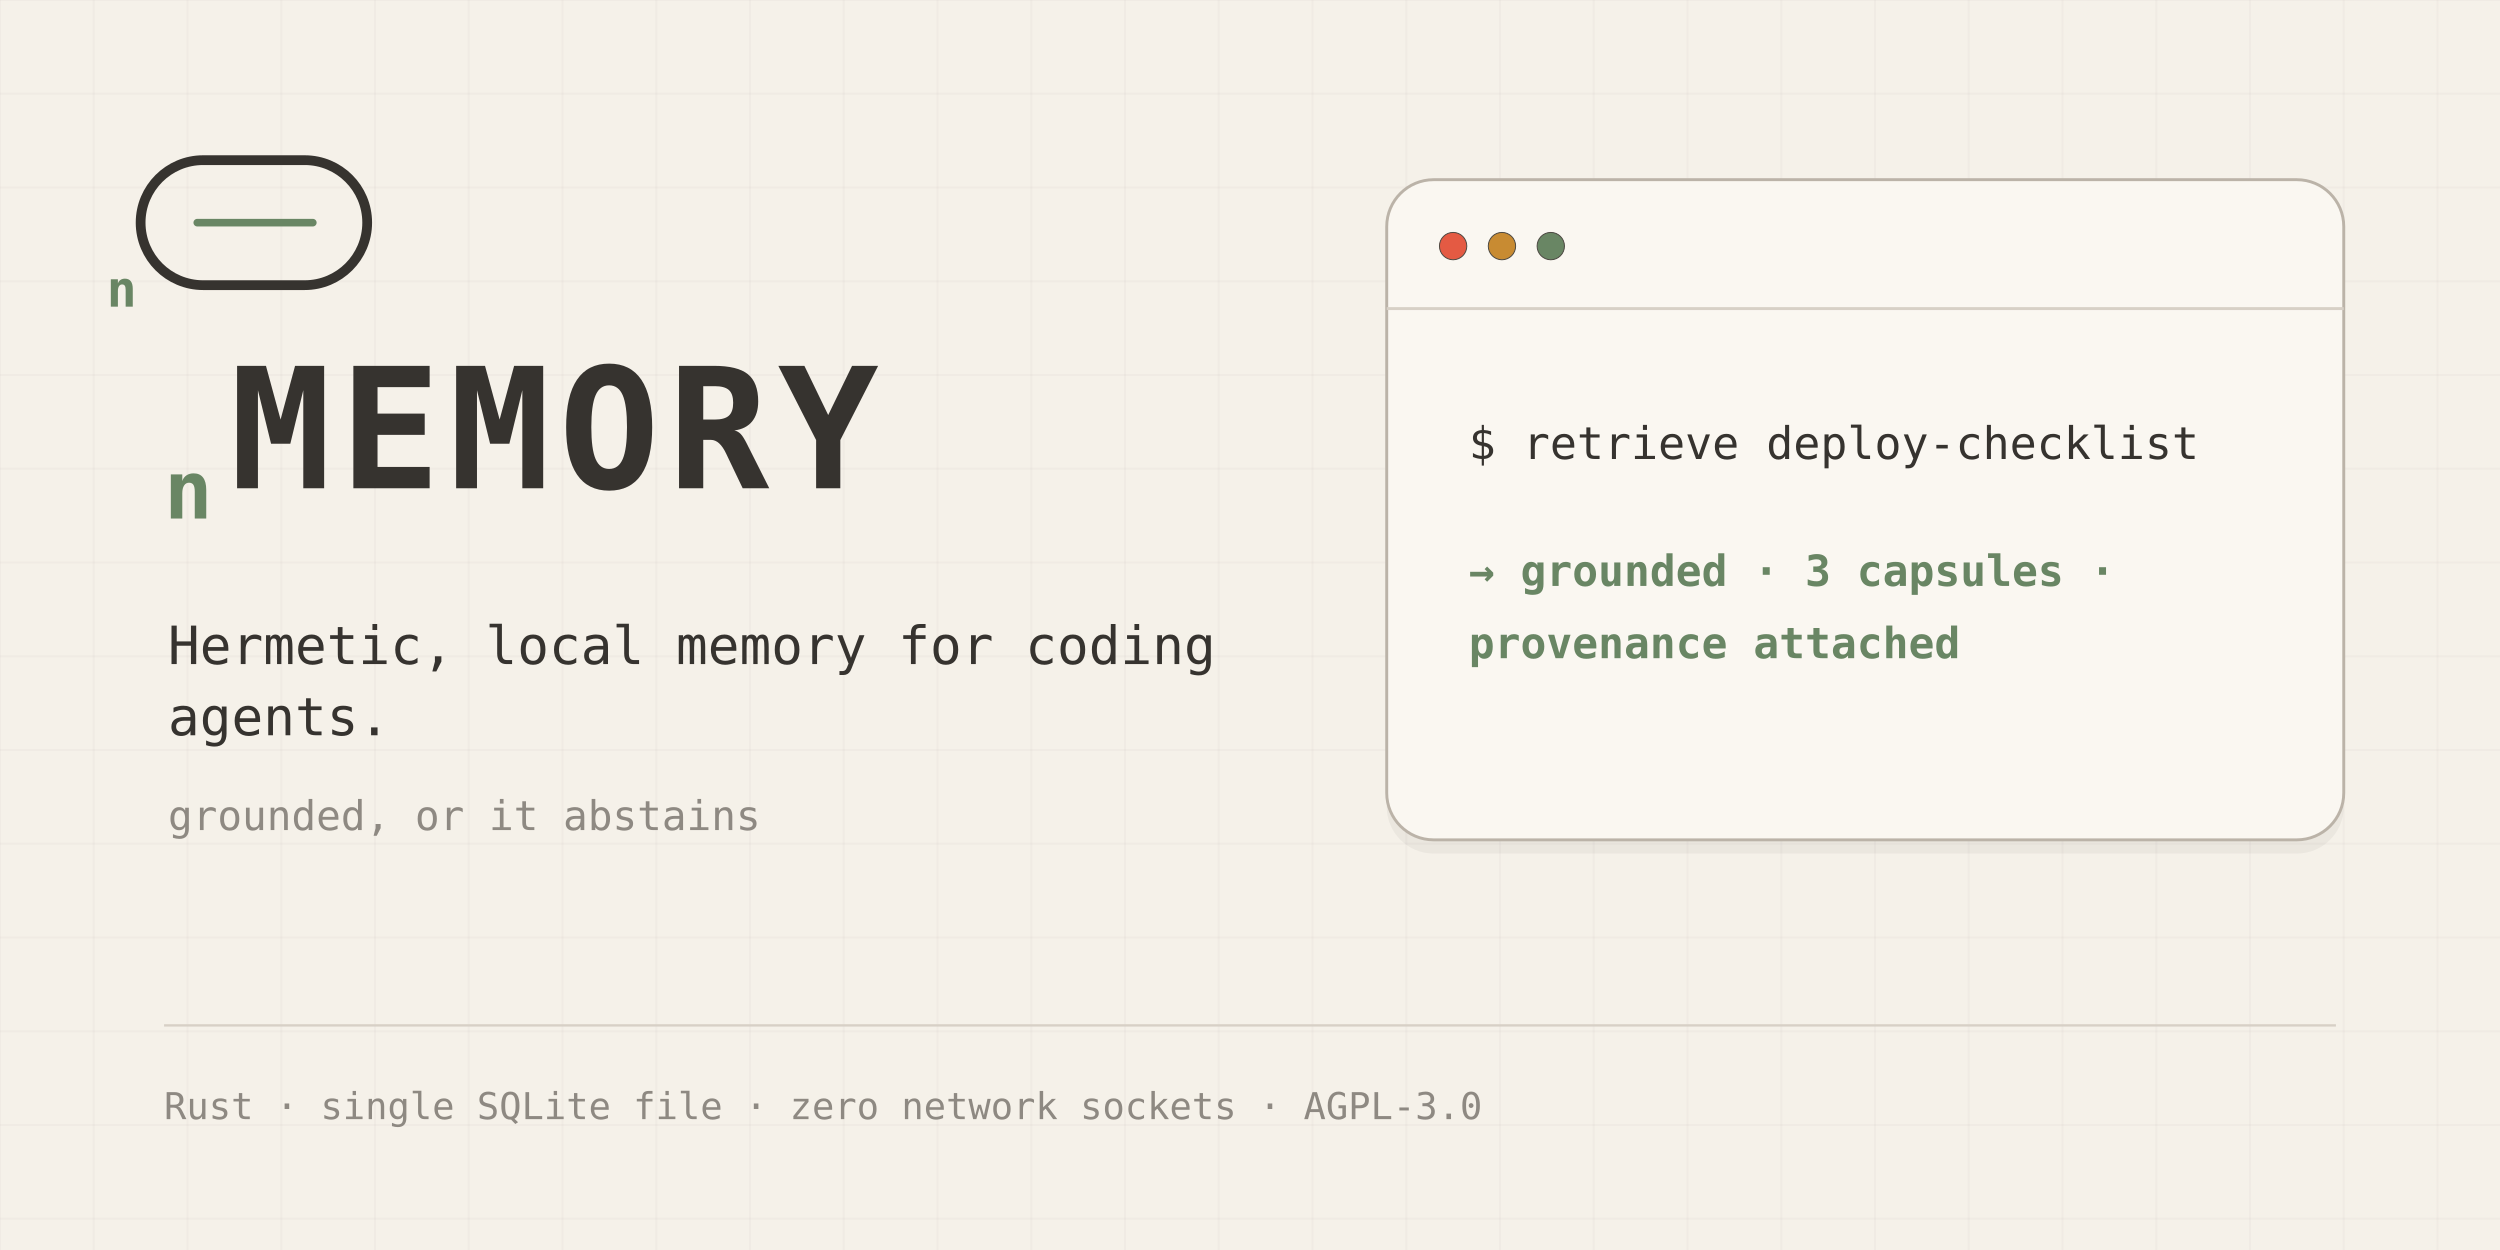
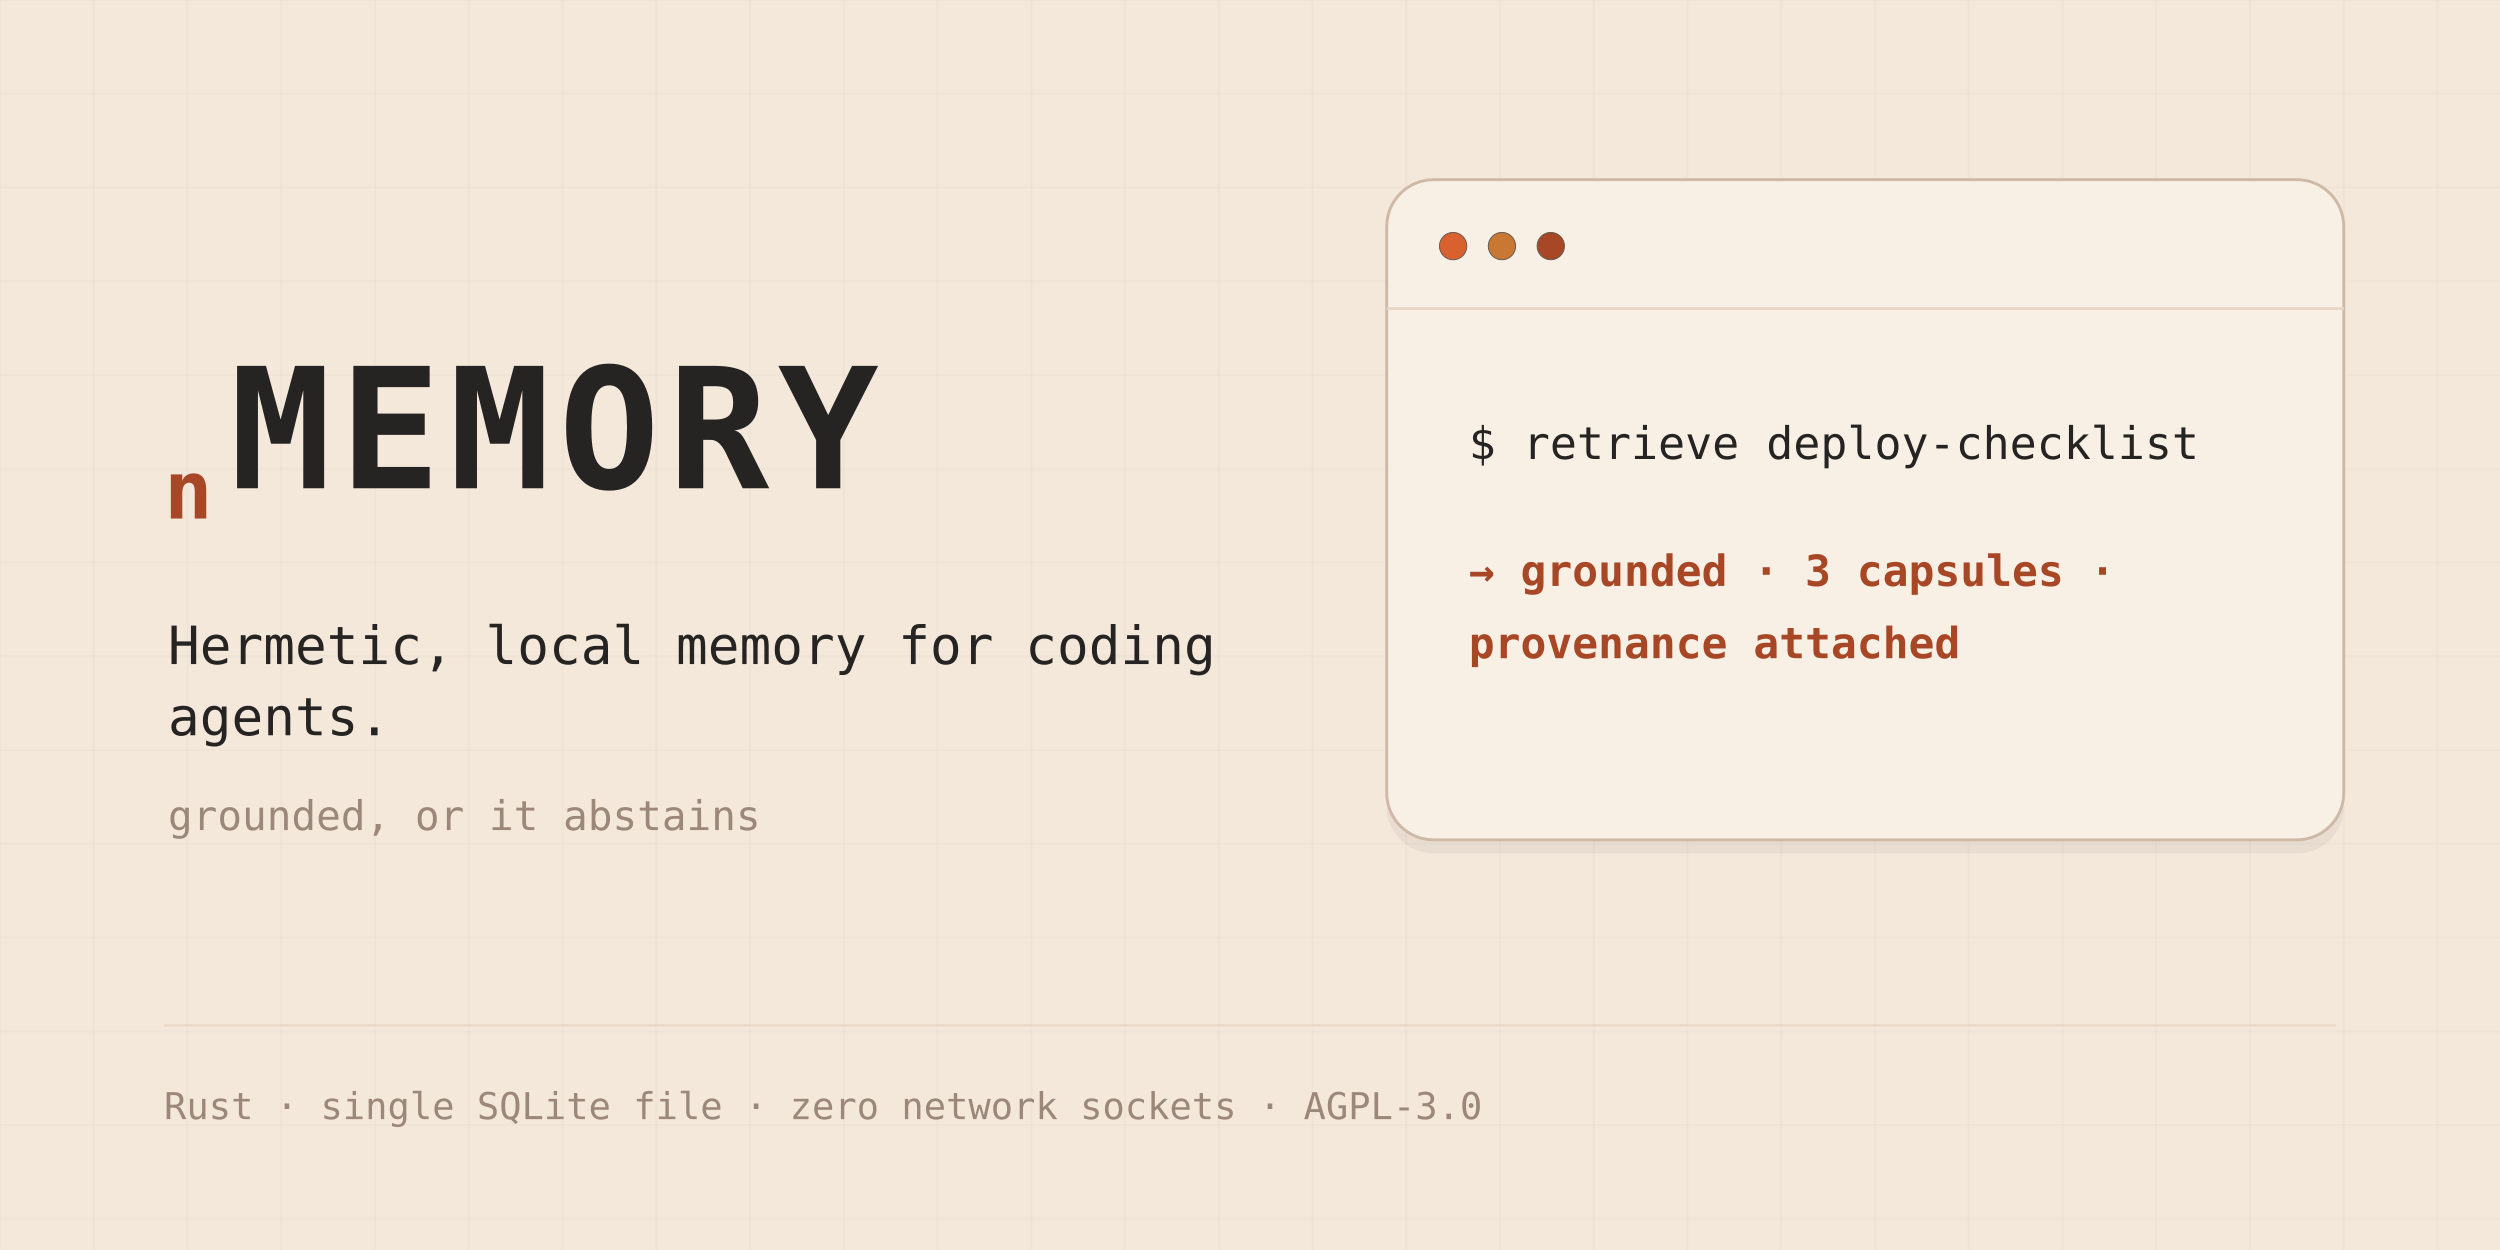
<svg xmlns="http://www.w3.org/2000/svg" baseProfile="full" height="640" version="1.1" viewBox="0 0 1280 640" width="1280">
  <defs />
-   <rect fill="#F5F1E9" height="640" width="1280" x="0" y="0" />
-   <line stroke="#4A4640" stroke-opacity="0.028" stroke-width="1" x1="0" x2="0" y1="0" y2="640" />
-   <line stroke="#4A4640" stroke-opacity="0.028" stroke-width="1" x1="48" x2="48" y1="0" y2="640" />
-   <line stroke="#4A4640" stroke-opacity="0.028" stroke-width="1" x1="96" x2="96" y1="0" y2="640" />
-   <line stroke="#4A4640" stroke-opacity="0.028" stroke-width="1" x1="144" x2="144" y1="0" y2="640" />
-   <line stroke="#4A4640" stroke-opacity="0.028" stroke-width="1" x1="192" x2="192" y1="0" y2="640" />
-   <line stroke="#4A4640" stroke-opacity="0.028" stroke-width="1" x1="240" x2="240" y1="0" y2="640" />
-   <line stroke="#4A4640" stroke-opacity="0.028" stroke-width="1" x1="288" x2="288" y1="0" y2="640" />
-   <line stroke="#4A4640" stroke-opacity="0.028" stroke-width="1" x1="336" x2="336" y1="0" y2="640" />
-   <line stroke="#4A4640" stroke-opacity="0.028" stroke-width="1" x1="384" x2="384" y1="0" y2="640" />
-   <line stroke="#4A4640" stroke-opacity="0.028" stroke-width="1" x1="432" x2="432" y1="0" y2="640" />
-   <line stroke="#4A4640" stroke-opacity="0.028" stroke-width="1" x1="480" x2="480" y1="0" y2="640" />
-   <line stroke="#4A4640" stroke-opacity="0.028" stroke-width="1" x1="528" x2="528" y1="0" y2="640" />
-   <line stroke="#4A4640" stroke-opacity="0.028" stroke-width="1" x1="576" x2="576" y1="0" y2="640" />
-   <line stroke="#4A4640" stroke-opacity="0.028" stroke-width="1" x1="624" x2="624" y1="0" y2="640" />
-   <line stroke="#4A4640" stroke-opacity="0.028" stroke-width="1" x1="672" x2="672" y1="0" y2="640" />
-   <line stroke="#4A4640" stroke-opacity="0.028" stroke-width="1" x1="720" x2="720" y1="0" y2="640" />
-   <line stroke="#4A4640" stroke-opacity="0.028" stroke-width="1" x1="768" x2="768" y1="0" y2="640" />
-   <line stroke="#4A4640" stroke-opacity="0.028" stroke-width="1" x1="816" x2="816" y1="0" y2="640" />
-   <line stroke="#4A4640" stroke-opacity="0.028" stroke-width="1" x1="864" x2="864" y1="0" y2="640" />
-   <line stroke="#4A4640" stroke-opacity="0.028" stroke-width="1" x1="912" x2="912" y1="0" y2="640" />
-   <line stroke="#4A4640" stroke-opacity="0.028" stroke-width="1" x1="960" x2="960" y1="0" y2="640" />
-   <line stroke="#4A4640" stroke-opacity="0.028" stroke-width="1" x1="1008" x2="1008" y1="0" y2="640" />
-   <line stroke="#4A4640" stroke-opacity="0.028" stroke-width="1" x1="1056" x2="1056" y1="0" y2="640" />
-   <line stroke="#4A4640" stroke-opacity="0.028" stroke-width="1" x1="1104" x2="1104" y1="0" y2="640" />
-   <line stroke="#4A4640" stroke-opacity="0.028" stroke-width="1" x1="1152" x2="1152" y1="0" y2="640" />
-   <line stroke="#4A4640" stroke-opacity="0.028" stroke-width="1" x1="1200" x2="1200" y1="0" y2="640" />
-   <line stroke="#4A4640" stroke-opacity="0.028" stroke-width="1" x1="1248" x2="1248" y1="0" y2="640" />
-   <line stroke="#4A4640" stroke-opacity="0.028" stroke-width="1" x1="0" x2="1280" y1="0" y2="0" />
-   <line stroke="#4A4640" stroke-opacity="0.028" stroke-width="1" x1="0" x2="1280" y1="48" y2="48" />
-   <line stroke="#4A4640" stroke-opacity="0.028" stroke-width="1" x1="0" x2="1280" y1="96" y2="96" />
-   <line stroke="#4A4640" stroke-opacity="0.028" stroke-width="1" x1="0" x2="1280" y1="144" y2="144" />
-   <line stroke="#4A4640" stroke-opacity="0.028" stroke-width="1" x1="0" x2="1280" y1="192" y2="192" />
-   <line stroke="#4A4640" stroke-opacity="0.028" stroke-width="1" x1="0" x2="1280" y1="240" y2="240" />
-   <line stroke="#4A4640" stroke-opacity="0.028" stroke-width="1" x1="0" x2="1280" y1="288" y2="288" />
-   <line stroke="#4A4640" stroke-opacity="0.028" stroke-width="1" x1="0" x2="1280" y1="336" y2="336" />
-   <line stroke="#4A4640" stroke-opacity="0.028" stroke-width="1" x1="0" x2="1280" y1="384" y2="384" />
-   <line stroke="#4A4640" stroke-opacity="0.028" stroke-width="1" x1="0" x2="1280" y1="432" y2="432" />
-   <line stroke="#4A4640" stroke-opacity="0.028" stroke-width="1" x1="0" x2="1280" y1="480" y2="480" />
-   <line stroke="#4A4640" stroke-opacity="0.028" stroke-width="1" x1="0" x2="1280" y1="528" y2="528" />
-   <line stroke="#4A4640" stroke-opacity="0.028" stroke-width="1" x1="0" x2="1280" y1="576" y2="576" />
-   <line stroke="#4A4640" stroke-opacity="0.028" stroke-width="1" x1="0" x2="1280" y1="624" y2="624" />
-   <rect fill="none" height="64" rx="32.0" ry="32.0" stroke="#36332F" stroke-width="5" width="116" x="72.0" y="82.0" />
-   <line stroke="#698664" stroke-linecap="round" stroke-width="3.9" x1="101.0" x2="160.16" y1="114" y2="114" />
-   <text fill="#698664" font-family="DejaVu Sans Mono, Noto Sans Mono, monospace" font-size="25.6" font-weight="bold" opacity="1.0" text-anchor="end" x="70.0" y="157.0">n</text>
-   <text fill="#698664" font-family="DejaVu Sans Mono, Noto Sans Mono, monospace" font-size="41.28" font-weight="bold" opacity="1.0" text-anchor="start" x="84" y="265.48">n</text>
-   <text fill="#36332F" font-family="DejaVu Sans Mono, Noto Sans Mono, monospace" font-size="86" font-weight="bold" letter-spacing="4.3" opacity="1.0" text-anchor="start" x="117.781" y="250">MEMORY</text>
-   <text fill="#36332F" font-family="DejaVu Sans Mono, Noto Sans Mono, monospace" font-size="27" font-weight="normal" opacity="1.0" text-anchor="start" x="86" y="340.0">Hermetic, local memory for coding</text>
-   <text fill="#36332F" font-family="DejaVu Sans Mono, Noto Sans Mono, monospace" font-size="27" font-weight="normal" opacity="1.0" text-anchor="start" x="86" y="376.45">agents.</text>
-   <text fill="#8E8982" font-family="DejaVu Sans Mono, Noto Sans Mono, monospace" font-size="21" font-weight="normal" opacity="1.0" text-anchor="start" x="86" y="425">grounded, or it abstains</text>
-   <rect fill="#36332F" height="338" opacity="0.055" rx="24" ry="24" width="490" x="710" y="99" />
-   <rect fill="#FAF7F1" height="338" rx="24" ry="24" stroke="#BBB3A8" stroke-width="1.5" width="490" x="710" y="92" />
-   <line stroke="#D7D0C6" stroke-width="1.5" x1="710" x2="1200" y1="158" y2="158" />
-   <circle cx="744" cy="126" fill="#E45A43" r="7" stroke="#4A4640" stroke-width="0.5" />
-   <circle cx="769" cy="126" fill="#C88B32" r="7" stroke="#4A4640" stroke-width="0.5" />
-   <circle cx="794" cy="126" fill="#698664" r="7" stroke="#4A4640" stroke-width="0.5" />
-   <text fill="#36332F" font-family="DejaVu Sans Mono, Noto Sans Mono, monospace" font-size="23" font-weight="normal" opacity="1.0" text-anchor="start" x="752" y="235">$ retrieve deploy-checklist</text>
-   <text fill="#698664" font-family="DejaVu Sans Mono, Noto Sans Mono, monospace" font-size="22" font-weight="bold" opacity="1.0" text-anchor="start" x="752" y="300">→ grounded · 3 capsules ·</text>
-   <text fill="#698664" font-family="DejaVu Sans Mono, Noto Sans Mono, monospace" font-size="22" font-weight="bold" opacity="1.0" text-anchor="start" x="752" y="337">  provenance attached</text>
-   <line stroke="#D7D0C6" stroke-width="1.2" x1="84" x2="1196" y1="525" y2="525" />
-   <text fill="#8E8982" font-family="DejaVu Sans Mono, Noto Sans Mono, monospace" font-size="19" font-weight="normal" opacity="1.0" text-anchor="start" x="84" y="573">Rust · single SQLite file · zero network sockets · AGPL-3.0</text>
+   <rect fill="#F4E8DB" height="640" width="1280" x="0" y="0" />
+   <line stroke="#62594F" stroke-opacity="0.028" stroke-width="1" x1="0" x2="0" y1="0" y2="640" />
+   <line stroke="#62594F" stroke-opacity="0.028" stroke-width="1" x1="48" x2="48" y1="0" y2="640" />
+   <line stroke="#62594F" stroke-opacity="0.028" stroke-width="1" x1="96" x2="96" y1="0" y2="640" />
+   <line stroke="#62594F" stroke-opacity="0.028" stroke-width="1" x1="144" x2="144" y1="0" y2="640" />
+   <line stroke="#62594F" stroke-opacity="0.028" stroke-width="1" x1="192" x2="192" y1="0" y2="640" />
+   <line stroke="#62594F" stroke-opacity="0.028" stroke-width="1" x1="240" x2="240" y1="0" y2="640" />
+   <line stroke="#62594F" stroke-opacity="0.028" stroke-width="1" x1="288" x2="288" y1="0" y2="640" />
+   <line stroke="#62594F" stroke-opacity="0.028" stroke-width="1" x1="336" x2="336" y1="0" y2="640" />
+   <line stroke="#62594F" stroke-opacity="0.028" stroke-width="1" x1="384" x2="384" y1="0" y2="640" />
+   <line stroke="#62594F" stroke-opacity="0.028" stroke-width="1" x1="432" x2="432" y1="0" y2="640" />
+   <line stroke="#62594F" stroke-opacity="0.028" stroke-width="1" x1="480" x2="480" y1="0" y2="640" />
+   <line stroke="#62594F" stroke-opacity="0.028" stroke-width="1" x1="528" x2="528" y1="0" y2="640" />
+   <line stroke="#62594F" stroke-opacity="0.028" stroke-width="1" x1="576" x2="576" y1="0" y2="640" />
+   <line stroke="#62594F" stroke-opacity="0.028" stroke-width="1" x1="624" x2="624" y1="0" y2="640" />
+   <line stroke="#62594F" stroke-opacity="0.028" stroke-width="1" x1="672" x2="672" y1="0" y2="640" />
+   <line stroke="#62594F" stroke-opacity="0.028" stroke-width="1" x1="720" x2="720" y1="0" y2="640" />
+   <line stroke="#62594F" stroke-opacity="0.028" stroke-width="1" x1="768" x2="768" y1="0" y2="640" />
+   <line stroke="#62594F" stroke-opacity="0.028" stroke-width="1" x1="816" x2="816" y1="0" y2="640" />
+   <line stroke="#62594F" stroke-opacity="0.028" stroke-width="1" x1="864" x2="864" y1="0" y2="640" />
+   <line stroke="#62594F" stroke-opacity="0.028" stroke-width="1" x1="912" x2="912" y1="0" y2="640" />
+   <line stroke="#62594F" stroke-opacity="0.028" stroke-width="1" x1="960" x2="960" y1="0" y2="640" />
+   <line stroke="#62594F" stroke-opacity="0.028" stroke-width="1" x1="1008" x2="1008" y1="0" y2="640" />
+   <line stroke="#62594F" stroke-opacity="0.028" stroke-width="1" x1="1056" x2="1056" y1="0" y2="640" />
+   <line stroke="#62594F" stroke-opacity="0.028" stroke-width="1" x1="1104" x2="1104" y1="0" y2="640" />
+   <line stroke="#62594F" stroke-opacity="0.028" stroke-width="1" x1="1152" x2="1152" y1="0" y2="640" />
+   <line stroke="#62594F" stroke-opacity="0.028" stroke-width="1" x1="1200" x2="1200" y1="0" y2="640" />
+   <line stroke="#62594F" stroke-opacity="0.028" stroke-width="1" x1="1248" x2="1248" y1="0" y2="640" />
+   <line stroke="#62594F" stroke-opacity="0.028" stroke-width="1" x1="0" x2="1280" y1="0" y2="0" />
+   <line stroke="#62594F" stroke-opacity="0.028" stroke-width="1" x1="0" x2="1280" y1="48" y2="48" />
+   <line stroke="#62594F" stroke-opacity="0.028" stroke-width="1" x1="0" x2="1280" y1="96" y2="96" />
+   <line stroke="#62594F" stroke-opacity="0.028" stroke-width="1" x1="0" x2="1280" y1="144" y2="144" />
+   <line stroke="#62594F" stroke-opacity="0.028" stroke-width="1" x1="0" x2="1280" y1="192" y2="192" />
+   <line stroke="#62594F" stroke-opacity="0.028" stroke-width="1" x1="0" x2="1280" y1="240" y2="240" />
+   <line stroke="#62594F" stroke-opacity="0.028" stroke-width="1" x1="0" x2="1280" y1="288" y2="288" />
+   <line stroke="#62594F" stroke-opacity="0.028" stroke-width="1" x1="0" x2="1280" y1="336" y2="336" />
+   <line stroke="#62594F" stroke-opacity="0.028" stroke-width="1" x1="0" x2="1280" y1="384" y2="384" />
+   <line stroke="#62594F" stroke-opacity="0.028" stroke-width="1" x1="0" x2="1280" y1="432" y2="432" />
+   <line stroke="#62594F" stroke-opacity="0.028" stroke-width="1" x1="0" x2="1280" y1="480" y2="480" />
+   <line stroke="#62594F" stroke-opacity="0.028" stroke-width="1" x1="0" x2="1280" y1="528" y2="528" />
+   <line stroke="#62594F" stroke-opacity="0.028" stroke-width="1" x1="0" x2="1280" y1="576" y2="576" />
+   <line stroke="#62594F" stroke-opacity="0.028" stroke-width="1" x1="0" x2="1280" y1="624" y2="624" />
+   <text fill="#A74726" font-family="DejaVu Sans Mono, Noto Sans Mono, monospace" font-size="41.28" font-weight="bold" opacity="1.0" text-anchor="start" x="84" y="265.48">n</text>
+   <text fill="#252422" font-family="DejaVu Sans Mono, Noto Sans Mono, monospace" font-size="86" font-weight="bold" letter-spacing="4.3" opacity="1.0" text-anchor="start" x="117.781" y="250">MEMORY</text>
+   <text fill="#252422" font-family="DejaVu Sans Mono, Noto Sans Mono, monospace" font-size="27" font-weight="normal" opacity="1.0" text-anchor="start" x="86" y="340.0">Hermetic, local memory for coding</text>
+   <text fill="#252422" font-family="DejaVu Sans Mono, Noto Sans Mono, monospace" font-size="27" font-weight="normal" opacity="1.0" text-anchor="start" x="86" y="376.45">agents.</text>
+   <text fill="#9B887A" font-family="DejaVu Sans Mono, Noto Sans Mono, monospace" font-size="21" font-weight="normal" opacity="1.0" text-anchor="start" x="86" y="425">grounded, or it abstains</text>
+   <rect fill="#252422" height="338" opacity="0.055" rx="24" ry="24" width="490" x="710" y="99" />
+   <rect fill="#F8EFE5" height="338" rx="24" ry="24" stroke="#CEB9A6" stroke-width="1.5" width="490" x="710" y="92" />
+   <line stroke="#E8D7C6" stroke-width="1.5" x1="710" x2="1200" y1="158" y2="158" />
+   <circle cx="744" cy="126" fill="#D9612F" r="7" stroke="#62594F" stroke-width="0.5" />
+   <circle cx="769" cy="126" fill="#C87832" r="7" stroke="#62594F" stroke-width="0.5" />
+   <circle cx="794" cy="126" fill="#A74726" r="7" stroke="#62594F" stroke-width="0.5" />
+   <text fill="#252422" font-family="DejaVu Sans Mono, Noto Sans Mono, monospace" font-size="23" font-weight="normal" opacity="1.0" text-anchor="start" x="752" y="235">$ retrieve deploy-checklist</text>
+   <text fill="#A74726" font-family="DejaVu Sans Mono, Noto Sans Mono, monospace" font-size="22" font-weight="bold" opacity="1.0" text-anchor="start" x="752" y="300">→ grounded · 3 capsules ·</text>
+   <text fill="#A74726" font-family="DejaVu Sans Mono, Noto Sans Mono, monospace" font-size="22" font-weight="bold" opacity="1.0" text-anchor="start" x="752" y="337">  provenance attached</text>
+   <line stroke="#E8D7C6" stroke-width="1.2" x1="84" x2="1196" y1="525" y2="525" />
+   <text fill="#9B887A" font-family="DejaVu Sans Mono, Noto Sans Mono, monospace" font-size="19" font-weight="normal" opacity="1.0" text-anchor="start" x="84" y="573">Rust · single SQLite file · zero network sockets · AGPL-3.0</text>
</svg>
